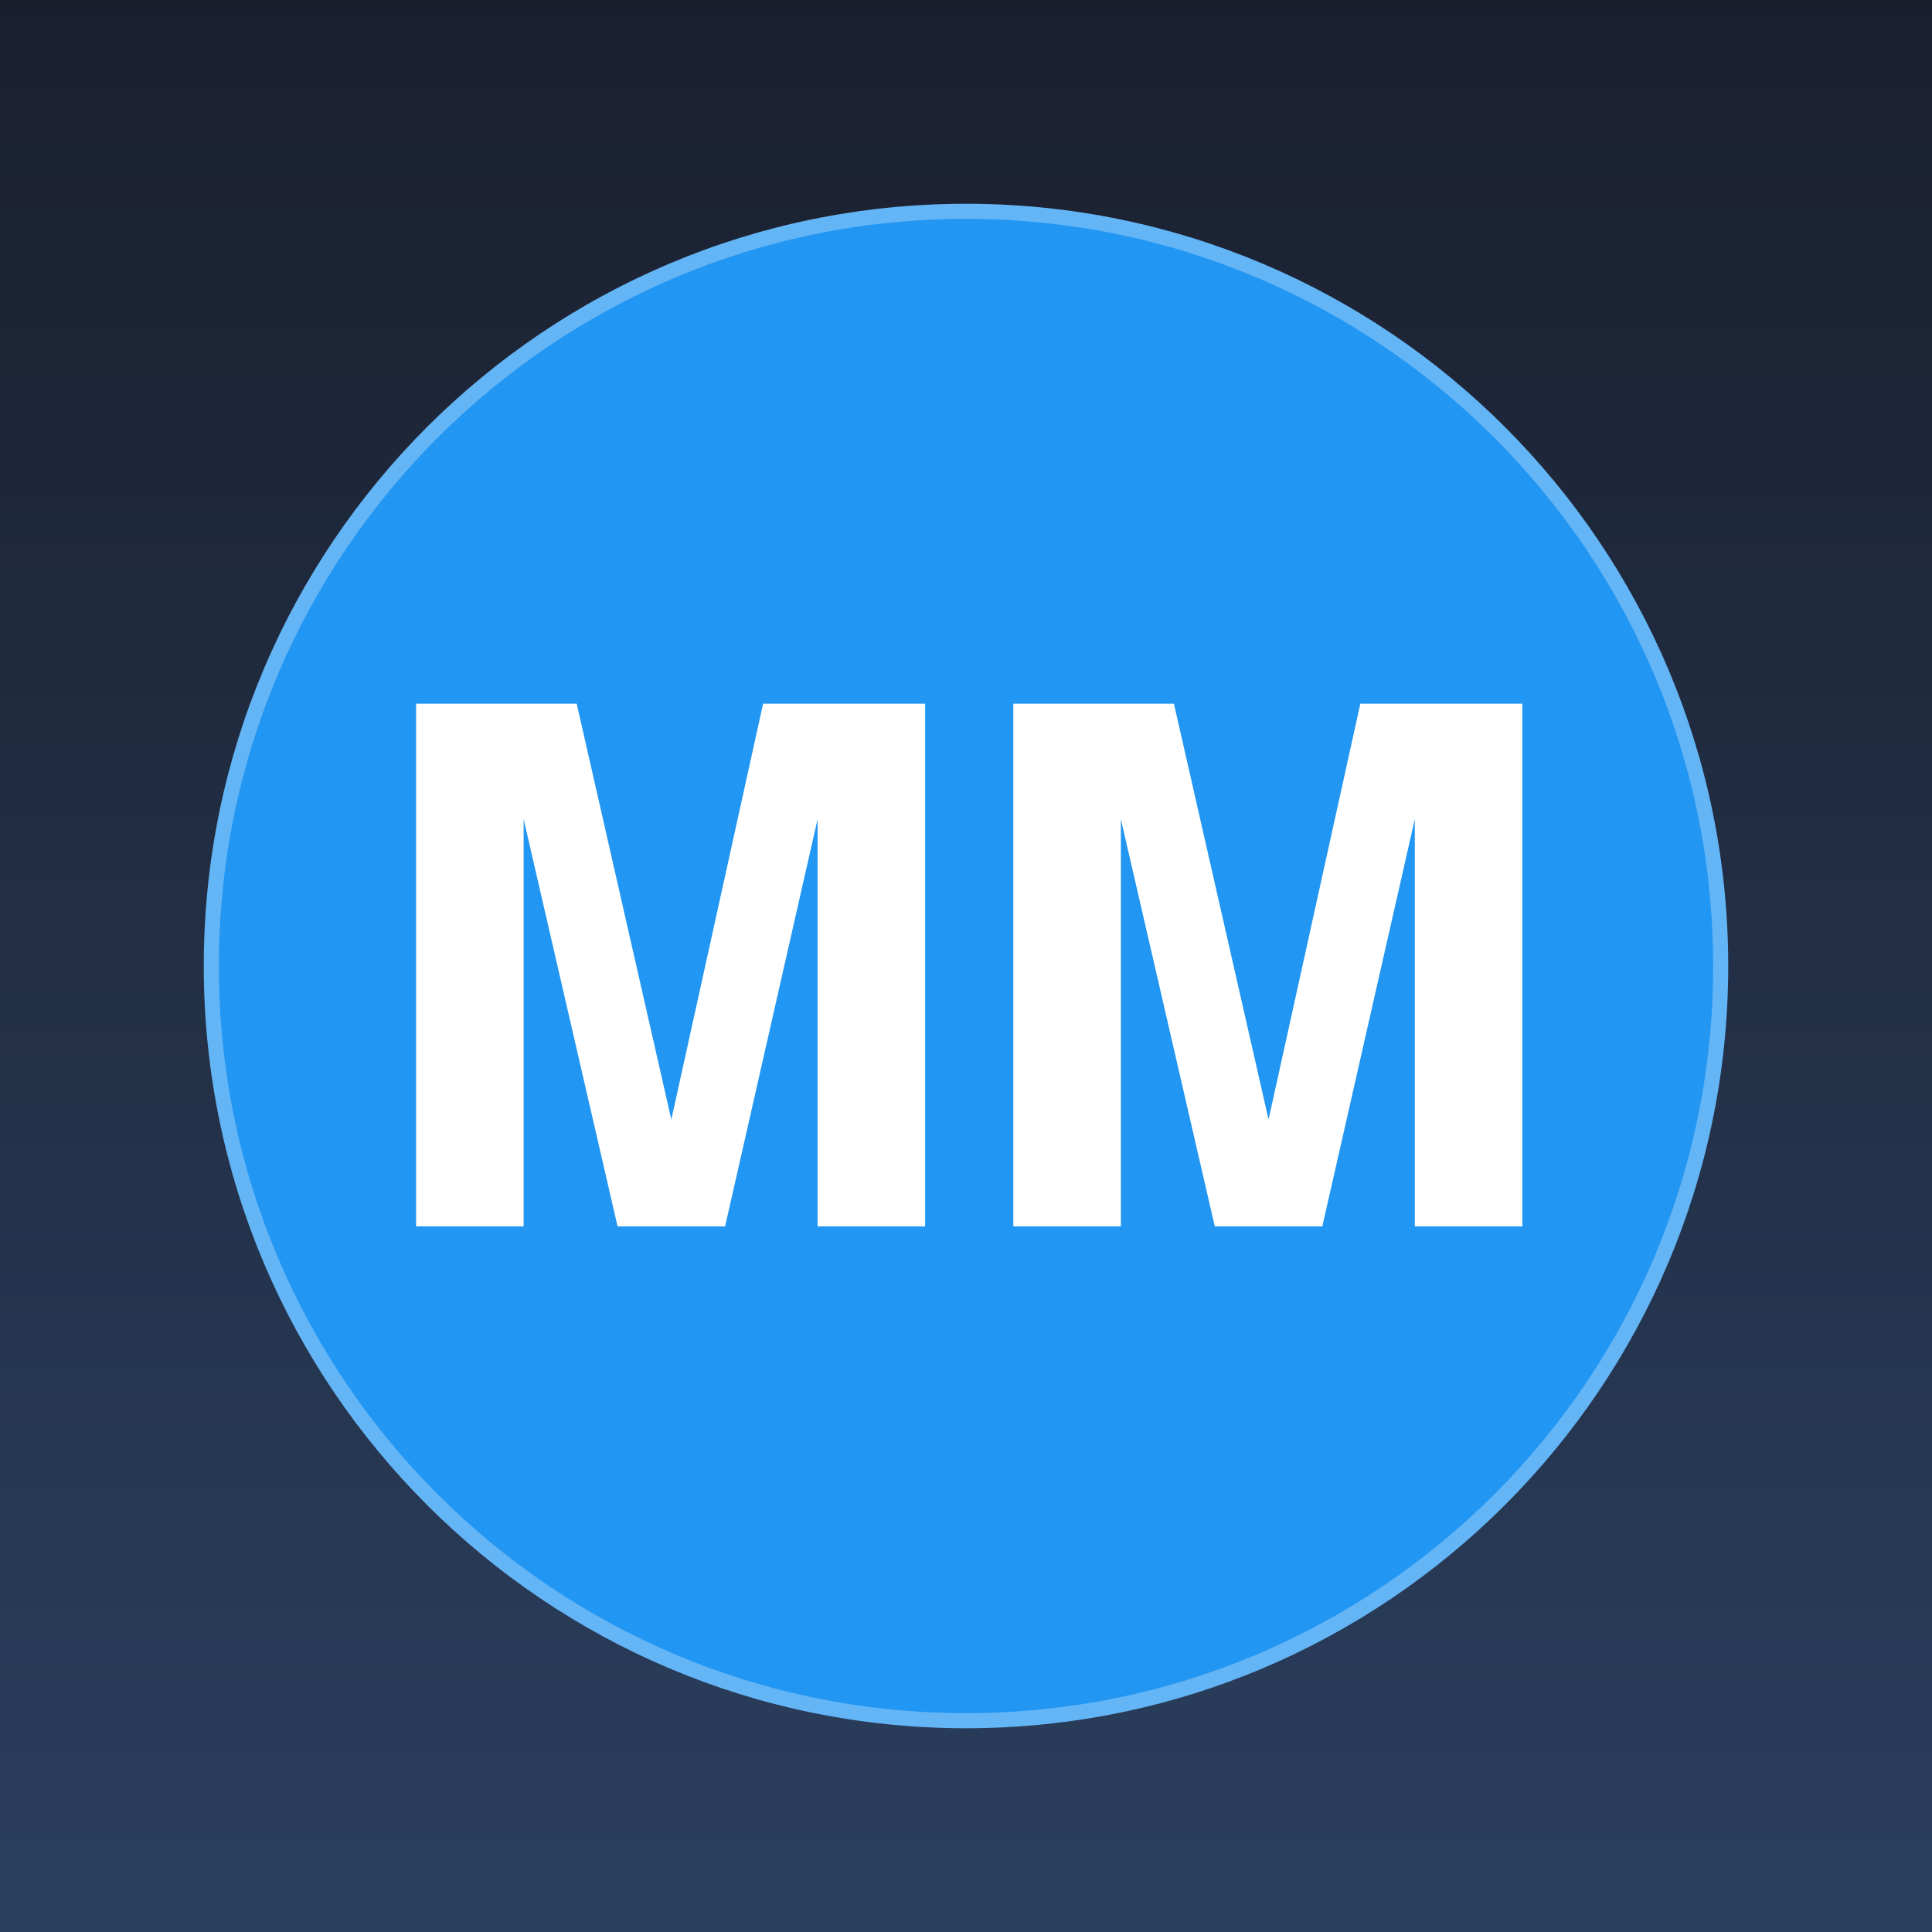
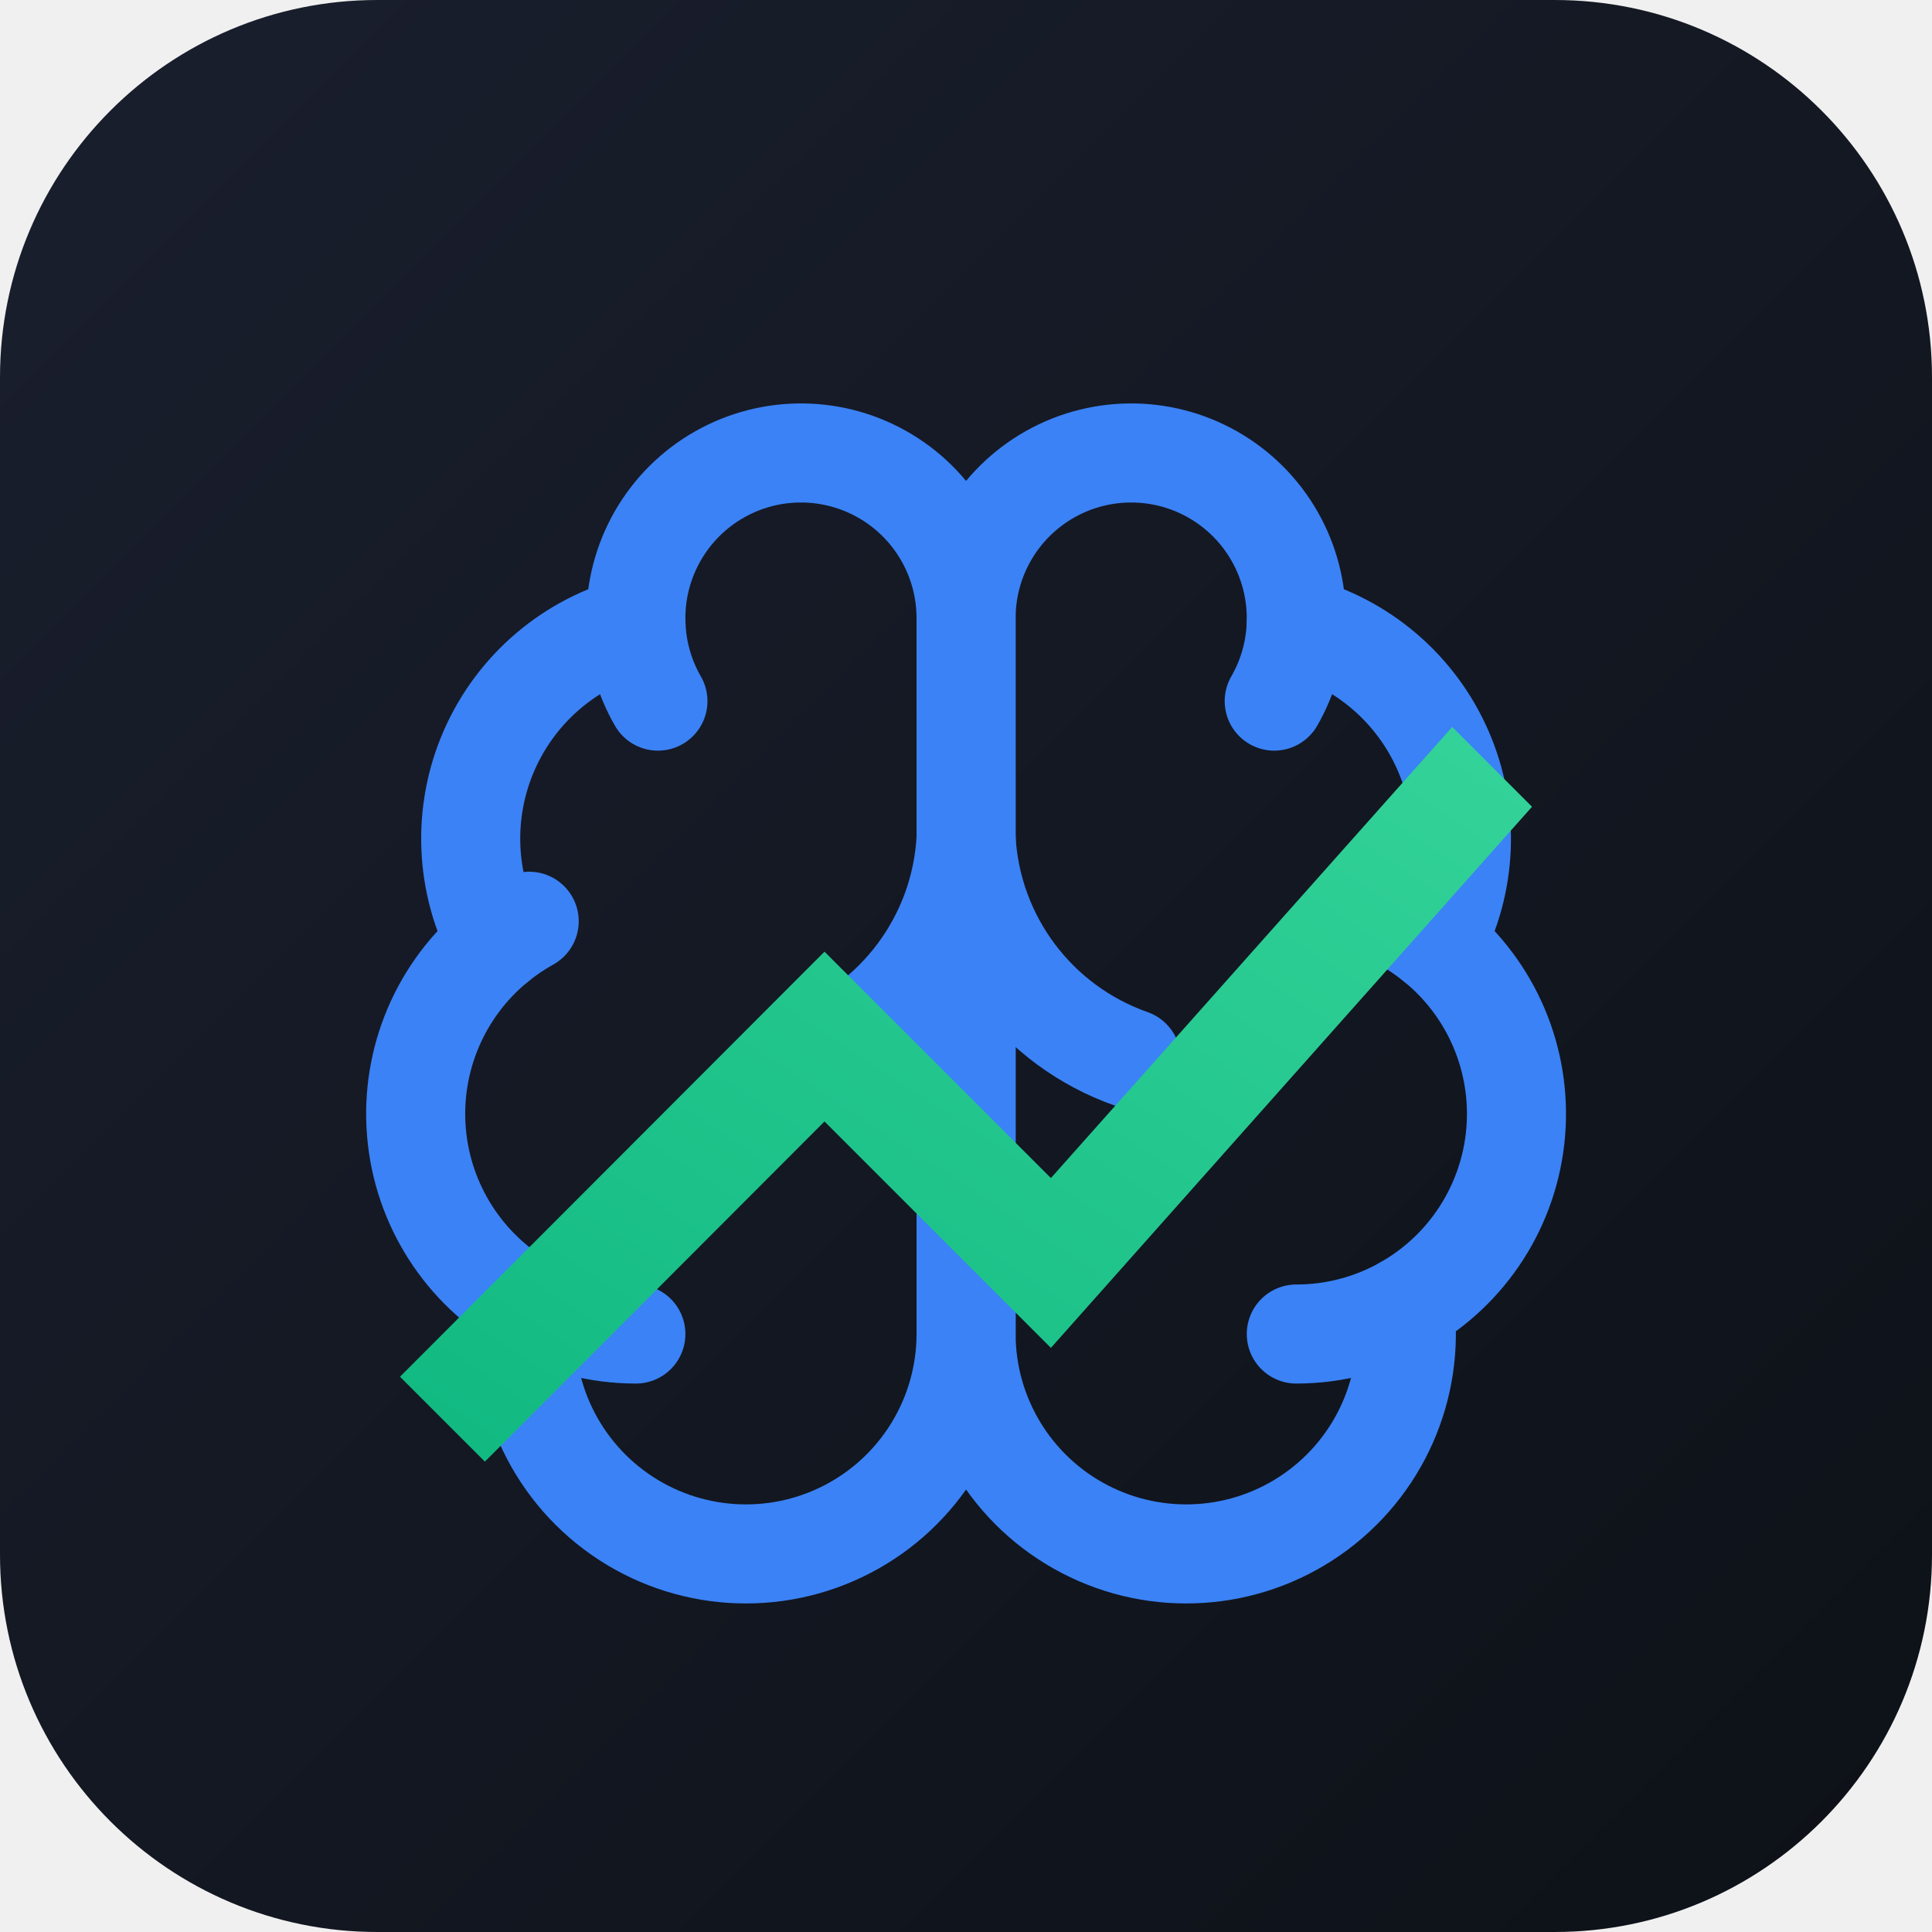
<svg xmlns="http://www.w3.org/2000/svg" width="1024" height="1024">
  <defs>
-     <linearGradient id="grad1" x1="0%" y1="0%" x2="0%" y2="100%">
+     <linearGradient id="bgGrad" x1="0%" y1="0%" x2="100%" y2="100%">
      <stop offset="0%" style="stop-color:#1a1f2e;stop-opacity:1" />
-       <stop offset="100%" style="stop-color:#2a3f5e;stop-opacity:1" />
+       <stop offset="100%" style="stop-color:#0d1117;stop-opacity:1" />
+     </linearGradient>
+     <linearGradient id="chartGrad" x1="0%" y1="100%" x2="100%" y2="0%">
+       <stop offset="0%" style="stop-color:#10b981;stop-opacity:1" />
+       <stop offset="100%" style="stop-color:#34d399;stop-opacity:1" />
    </linearGradient>
  </defs>
-   <rect width="1024" height="1024" fill="url(#grad1)" />
-   <circle cx="512" cy="512" r="400" fill="#2196f3" stroke="#64b5f6" stroke-width="8" />
-   <text x="512" y="650" font-family="Helvetica" font-size="380" font-weight="bold" fill="white" text-anchor="middle">MM</text>
+   <rect width="1024" height="1024" rx="200" fill="url(#bgGrad)" />
+   <g transform="translate(162, 182) scale(29.17)" stroke="#3b82f6" fill="none" stroke-width="1.8" stroke-linecap="round" stroke-linejoin="round">
+     <path d="M12 5a3 3 0 1 0-5.997.125 4 4 0 0 0-2.526 5.77 4 4 0 0 0 .556 6.588A4 4 0 1 0 12 18Z" />
+     <path d="M12 5a3 3 0 1 1 5.997.125 4 4 0 0 1 2.526 5.77 4 4 0 0 1-.556 6.588A4 4 0 1 1 12 18Z" />
+     <path d="M15 13a4.5 4.5 0 0 1-3-4 4.5 4.5 0 0 1-3 4" />
+     <path d="M17.599 6.5a3 3 0 0 0 .399-1.375" />
+     <path d="M6.003 5.125A3 3 0 0 0 6.401 6.5" />
+     <path d="M3.477 10.896a4 4 0 0 1 .585-.396" />
+     <path d="M19.938 10.5a4 4 0 0 1 .585.396" />
+     <path d="M6 18a4 4 0 0 1-1.967-.516" />
+     <path d="M19.967 17.484A4 4 0 0 1 18 18" />
+   </g>
+   <g transform="translate(152, 220) scale(30)" fill="url(#chartGrad)" stroke="none">
+     <path d="m3.5 18.49 6-6.01 4 4L22 6.92l-1.41-1.41-7.09 7.97-4-4L2 16.99z" />
+   </g>
</svg>
